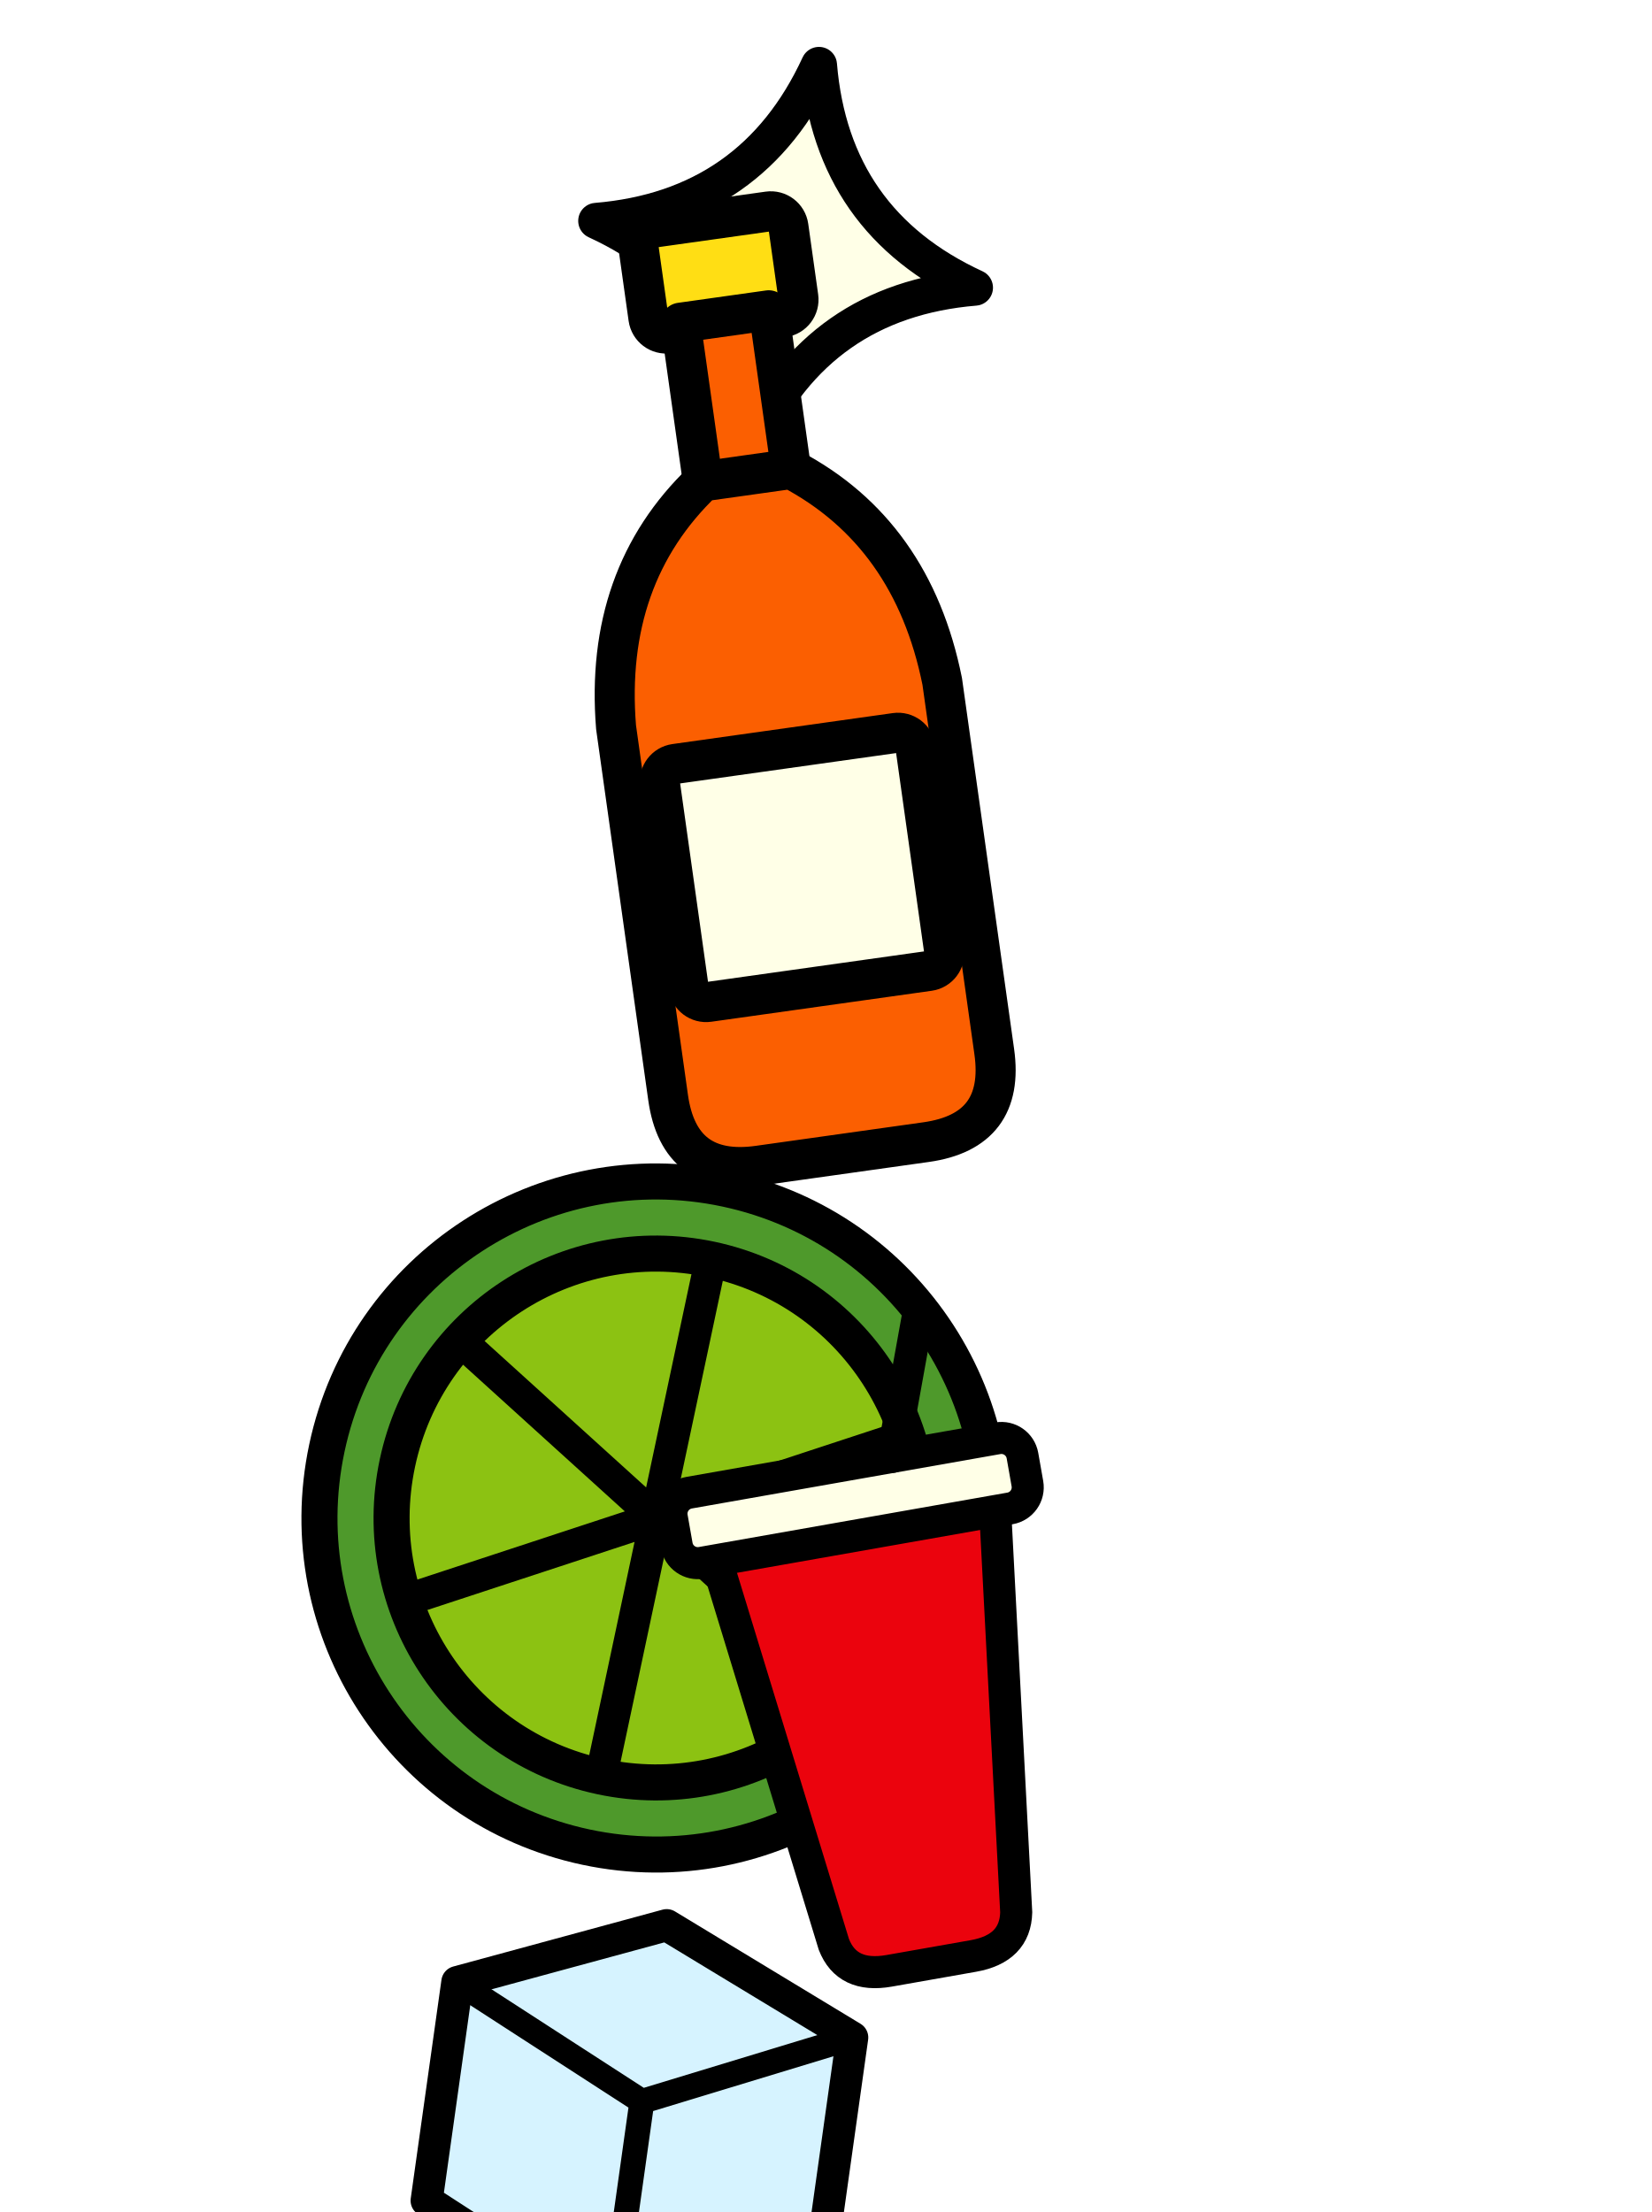
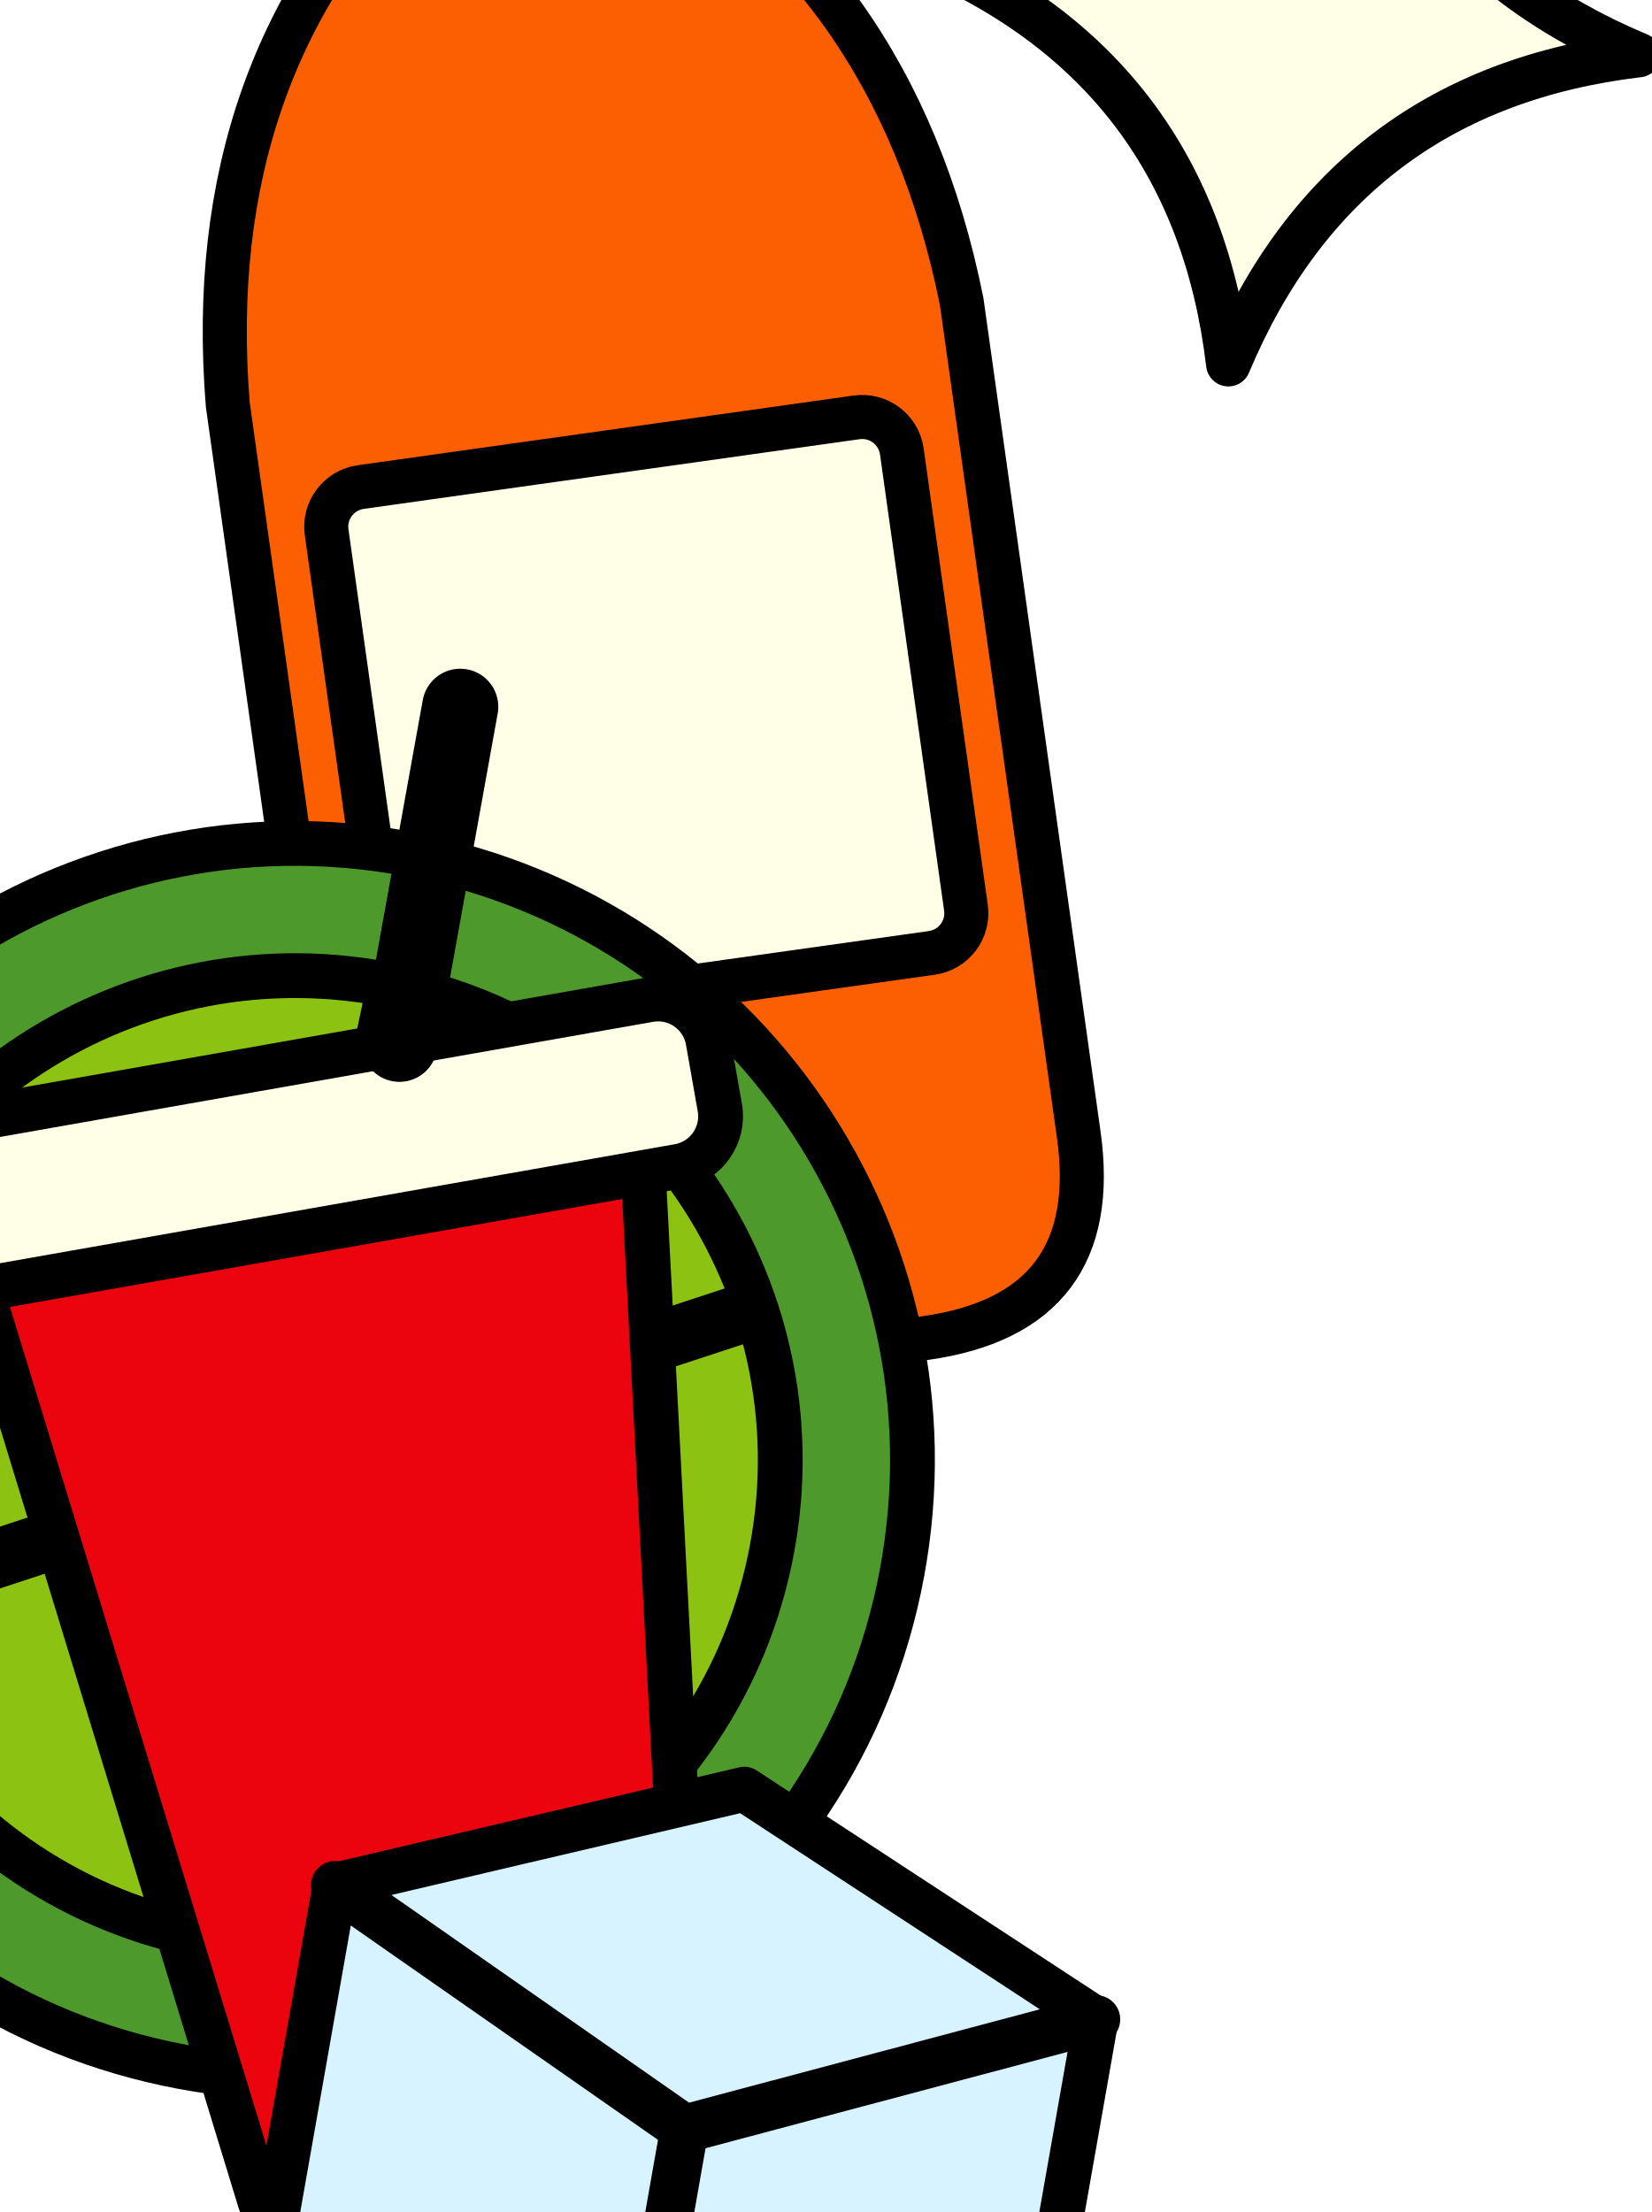
<svg xmlns="http://www.w3.org/2000/svg" viewBox="0 0 371 497" width="371" height="497">
  <defs>
-     <g id="sparkle">
-       <path d="M50 2 Q60 40 98 50 Q60 60 50 98 Q40 60 2 50 Q40 40 50 2 Z" fill="#ffffe7" />
-     </g>
    <g id="bottle">
      <rect x="38" y="2" width="34" height="24" rx="4" fill="#ffde14" />
      <rect x="45" y="24" width="20" height="38" fill="#fb5f01" />
      <path d="M45 60 Q20 78 18 112 L18 196 Q18 214 36 214 L74 214 Q92 214 92 196 L92 112 Q90 78 65 60 Z" fill="#fb5f01" />
      <rect x="26" y="122" width="58" height="54" rx="4" fill="#ffffe7" />
+     </g>
+     <g id="sparkle">
+       <path d="M50 2 Q60 40 98 50 Q60 60 50 98 Q40 60 2 50 Q40 40 50 2 Z" fill="#ffffe7" />
    </g>
    <g id="lime">
      <circle cx="90" cy="90" r="84" fill="#4e992b" />
      <circle cx="90" cy="90" r="66" fill="#8cc212" />
      <path d="M90 90 L90 26 M90 90 L145 58 M90 90 L145 122 M90 90 L90 154 M90 90 L35 122 M90 90 L35 58" stroke="#000" stroke-width="8" stroke-linecap="round" fill="none" />
    </g>
    <g id="cup">
      <path d="M20 34 L100 34 L86 148 Q84 158 72 158 L48 158 Q36 158 34 148 Z" fill="#eb030d" />
      <rect x="10" y="16" width="100" height="20" rx="6" fill="#ffffe7" />
      <path d="M74 16 L88 -22" stroke="#000" stroke-width="9" stroke-linecap="round" />
    </g>
    <g id="ice">
      <path d="M14 30 L70 6 L126 30 L126 92 L70 118 L14 92 Z" fill="#d6f3ff" />
      <path d="M14 30 L70 56 L126 30 M70 56 L70 118" stroke="#000" stroke-width="7" fill="none" />
    </g>
  </defs>
  <g stroke="#000" stroke-width="9" stroke-linejoin="round" stroke-linecap="round">
-     <use href="#sparkle" transform="translate(140,5) rotate(10) scale(0.9)" />
-     <use href="#bottle" transform="translate(105,55) rotate(-8) scale(1.0)" />
-     <use href="#lime" transform="translate(85,245) rotate(12) scale(0.9)" />
-     <use href="#cup" transform="translate(140,325) rotate(-10) scale(0.8)" />
-     <use href="#ice" transform="translate(95,420) rotate(8) scale(0.8)" />
+     <use href="#bottle" transform="translate(-24,-153) rotate(-8) scale(2.25)" stroke-width="4.4" />
+     <use href="#sparkle" transform="translate(215,-95) rotate(8) scale(1.7)" stroke-width="5.9" />
+     <use href="#lime" transform="translate(-48,152) rotate(12) scale(1.65)" stroke-width="6.1" />
+     <use href="#cup" transform="translate(-54,229) rotate(-10) scale(1.9)" stroke-width="5.3" />
+     <use href="#ice" transform="translate(62,374) rotate(10) scale(1.55)" stroke-width="6.5" />
  </g>
</svg>
